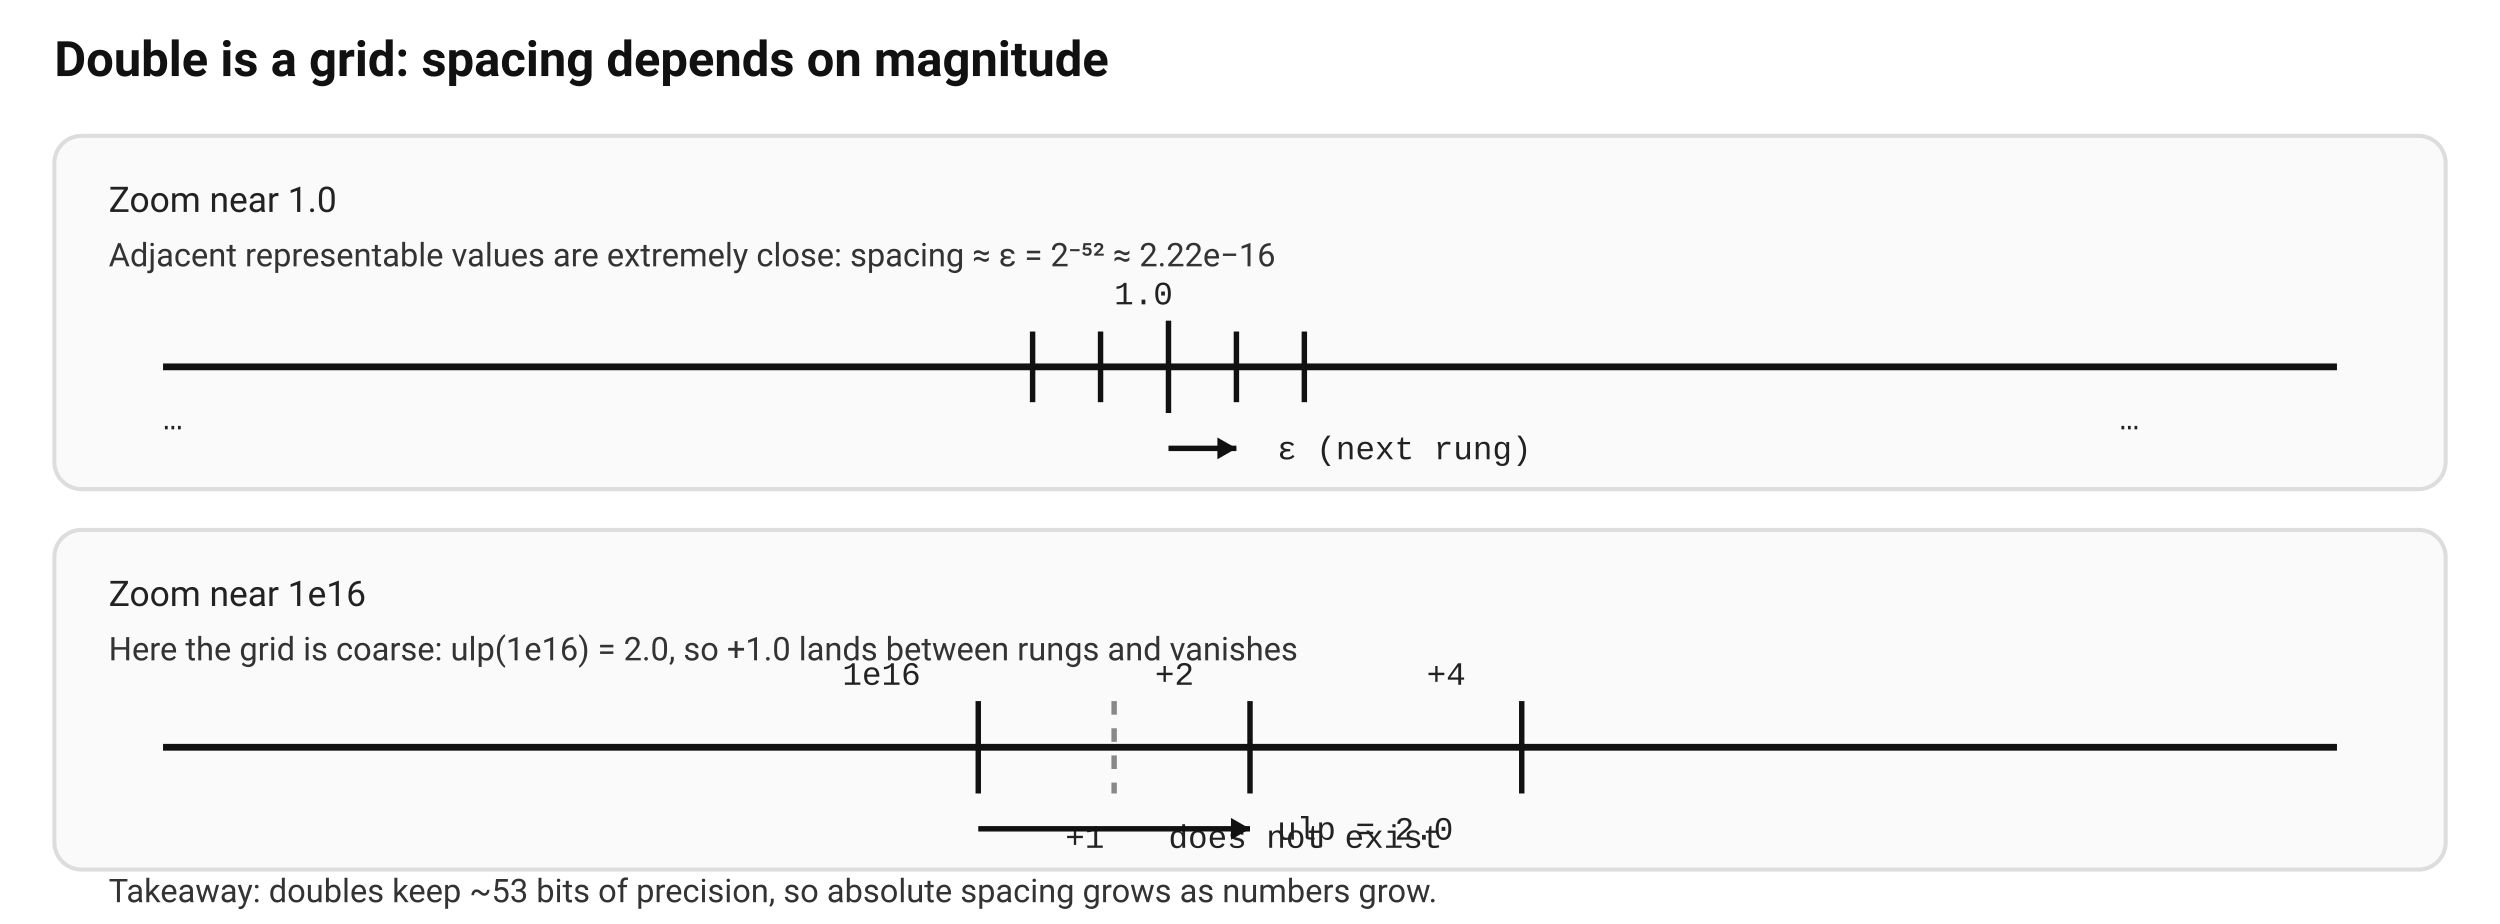
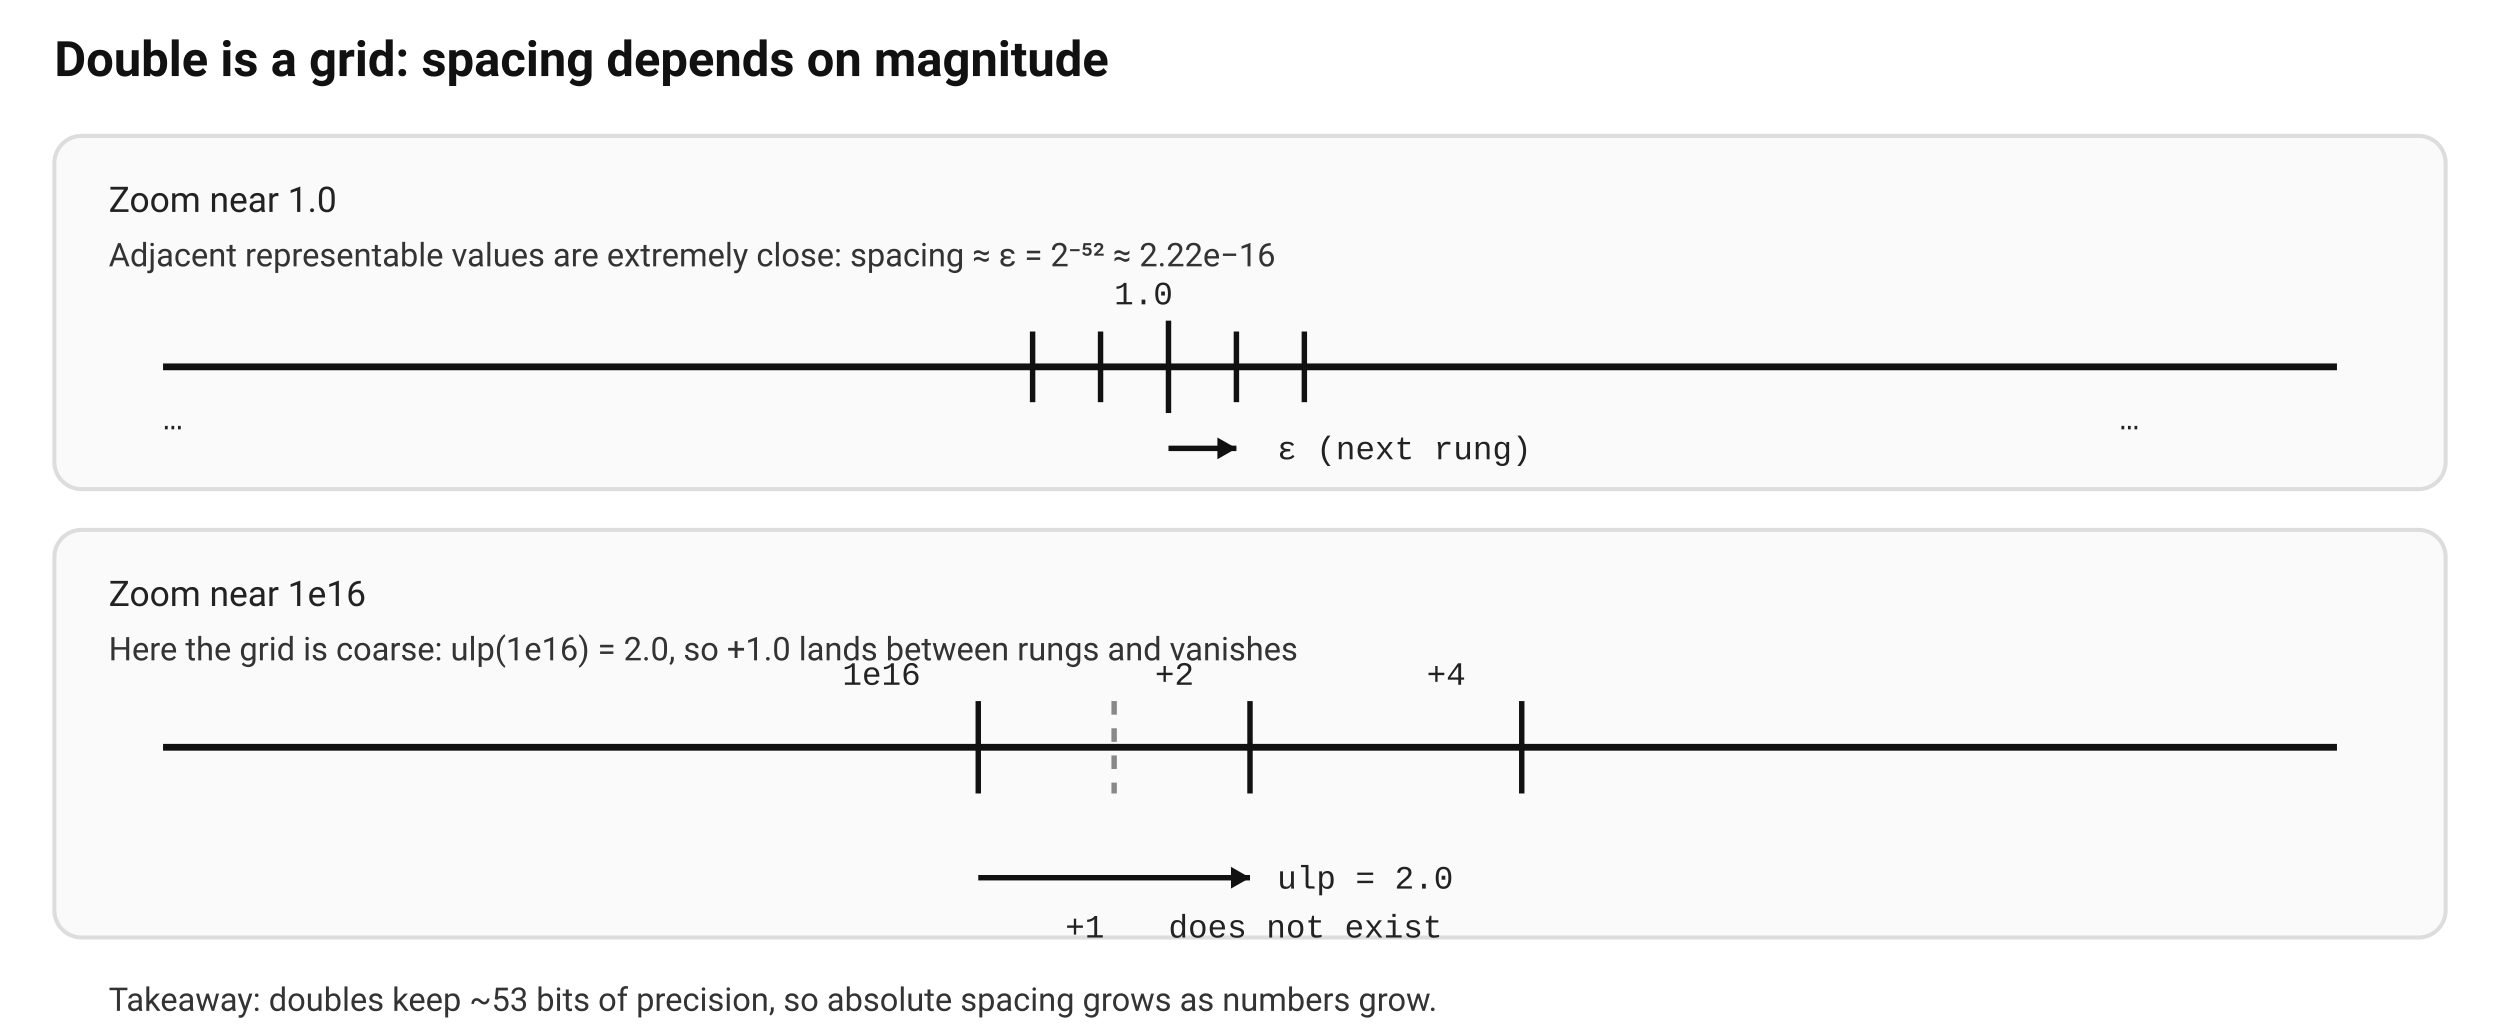
- <svg xmlns="http://www.w3.org/2000/svg" width="920" height="340" viewBox="0 0 920 340" role="img" aria-label="Double precision grid spacing near 1.0 vs near 1e16">
+ <svg xmlns="http://www.w3.org/2000/svg" width="920" height="380" viewBox="0 0 920 380" role="img" aria-label="Double precision grid spacing near 1.0 vs near 1e16">
  <style>
    .title { font: 700 18px system-ui, -apple-system, Segoe UI, Roboto, Arial, sans-serif; fill: #111; }
    .label { font: 13px system-ui, -apple-system, Segoe UI, Roboto, Arial, sans-serif; fill: #222; }
    .small { font: 12px ui-monospace, SFMono-Regular, Menlo, Monaco, Consolas, "Liberation Mono", monospace; fill: #222; }
    .tick { stroke: #111; stroke-width: 2; }
    .axis { stroke: #111; stroke-width: 2.5; }
    .ghost { stroke: #888; stroke-width: 2; stroke-dasharray: 5 5; }
    .note { font: 12px system-ui, -apple-system, Segoe UI, Roboto, Arial, sans-serif; fill: #333; }
    .box { fill: #fafafa; stroke: #ddd; stroke-width: 1.5; }
  </style>
  <text x="20" y="28" class="title">Double is a grid: spacing depends on magnitude</text>
  <rect x="20" y="50" width="880" height="130" rx="10" class="box" />
-   <rect x="20" y="195" width="880" height="125" rx="10" class="box" />
+   <rect x="20" y="195" width="880" height="150" rx="10" class="box" />
  <text x="40" y="78" class="label">Zoom near 1.0</text>
  <text x="40" y="98" class="note">Adjacent representable values are extremely close: spacing ≈ ε = 2⁻⁵² ≈ 2.22e−16</text>
  <line x1="60" y1="135" x2="860" y2="135" class="axis" />
  <text x="60" y="158" class="small">…</text>
  <line x1="430" y1="118" x2="430" y2="152" class="tick" />
  <text x="410" y="112" class="small">1.0</text>
  <line x1="380" y1="122" x2="380" y2="148" class="tick" />
  <line x1="405" y1="122" x2="405" y2="148" class="tick" />
  <line x1="455" y1="122" x2="455" y2="148" class="tick" />
  <line x1="480" y1="122" x2="480" y2="148" class="tick" />
  <line x1="430" y1="165" x2="455" y2="165" stroke="#111" stroke-width="2" />
  <polygon points="455,165 448,161 448,169" fill="#111" />
  <text x="470" y="169" class="small">ε (next rung)</text>
  <text x="780" y="158" class="small">…</text>
  <text x="40" y="223" class="label">Zoom near 1e16</text>
  <text x="40" y="243" class="note">Here the grid is coarse: ulp(1e16) = 2.0, so +1.0 lands between rungs and vanishes</text>
  <line x1="60" y1="275" x2="860" y2="275" class="axis" />
  <line x1="360" y1="258" x2="360" y2="292" class="tick" />
  <text x="310" y="252" class="small">1e16</text>
  <line x1="460" y1="258" x2="460" y2="292" class="tick" />
  <text x="425" y="252" class="small">+2</text>
  <line x1="560" y1="258" x2="560" y2="292" class="tick" />
  <text x="525" y="252" class="small">+4</text>
  <line x1="410" y1="258" x2="410" y2="292" class="ghost" />
-   <text x="392" y="312" class="small">+1</text>
-   <text x="430" y="312" class="small">does not exist</text>
-   <line x1="360" y1="305" x2="460" y2="305" stroke="#111" stroke-width="2" />
-   <polygon points="460,305 453,301 453,309" fill="#111" />
-   <text x="470" y="309" class="small">ulp = 2.0</text>
-   <text x="40" y="332" class="note">Takeaway: doubles keep ~53 bits of precision, so absolute spacing grows as numbers grow.</text>
+   <line x1="360" y1="323" x2="460" y2="323" stroke="#111" stroke-width="2" />
+   <polygon points="460,323 453,319 453,327" fill="#111" />
+   <text x="470" y="327" class="small">ulp = 2.0</text>
+   <text x="392" y="345" class="small">+1</text>
+   <text x="430" y="345" class="small">does not exist</text>
+   <text x="40" y="372" class="note">Takeaway: doubles keep ~53 bits of precision, so absolute spacing grows as numbers grow.</text>
</svg>
